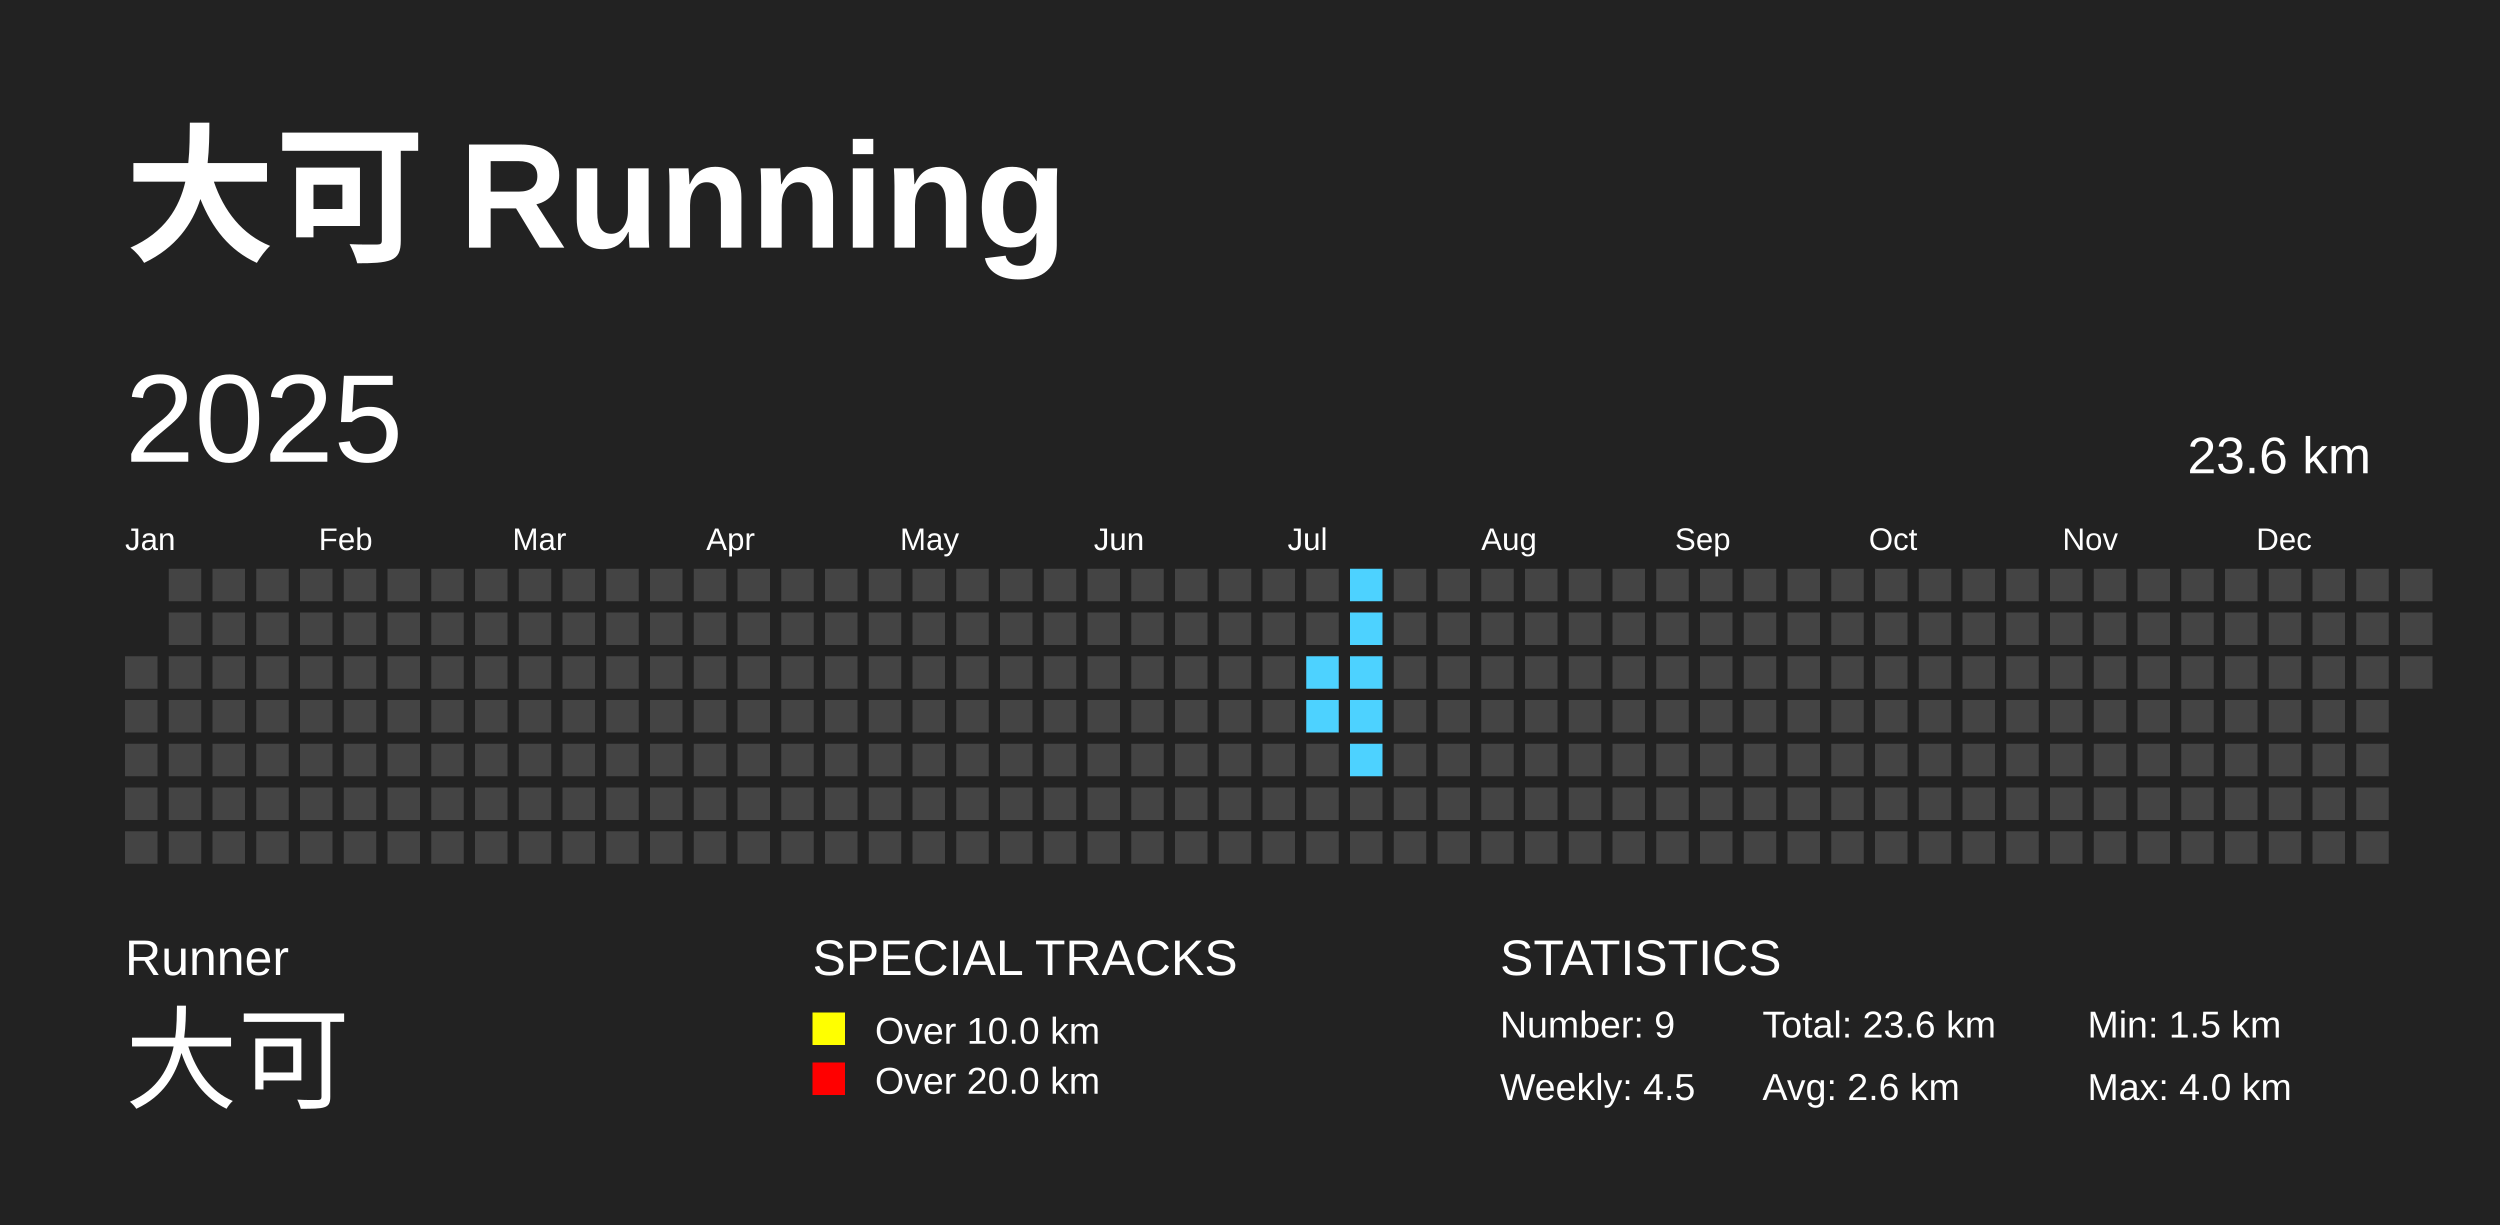
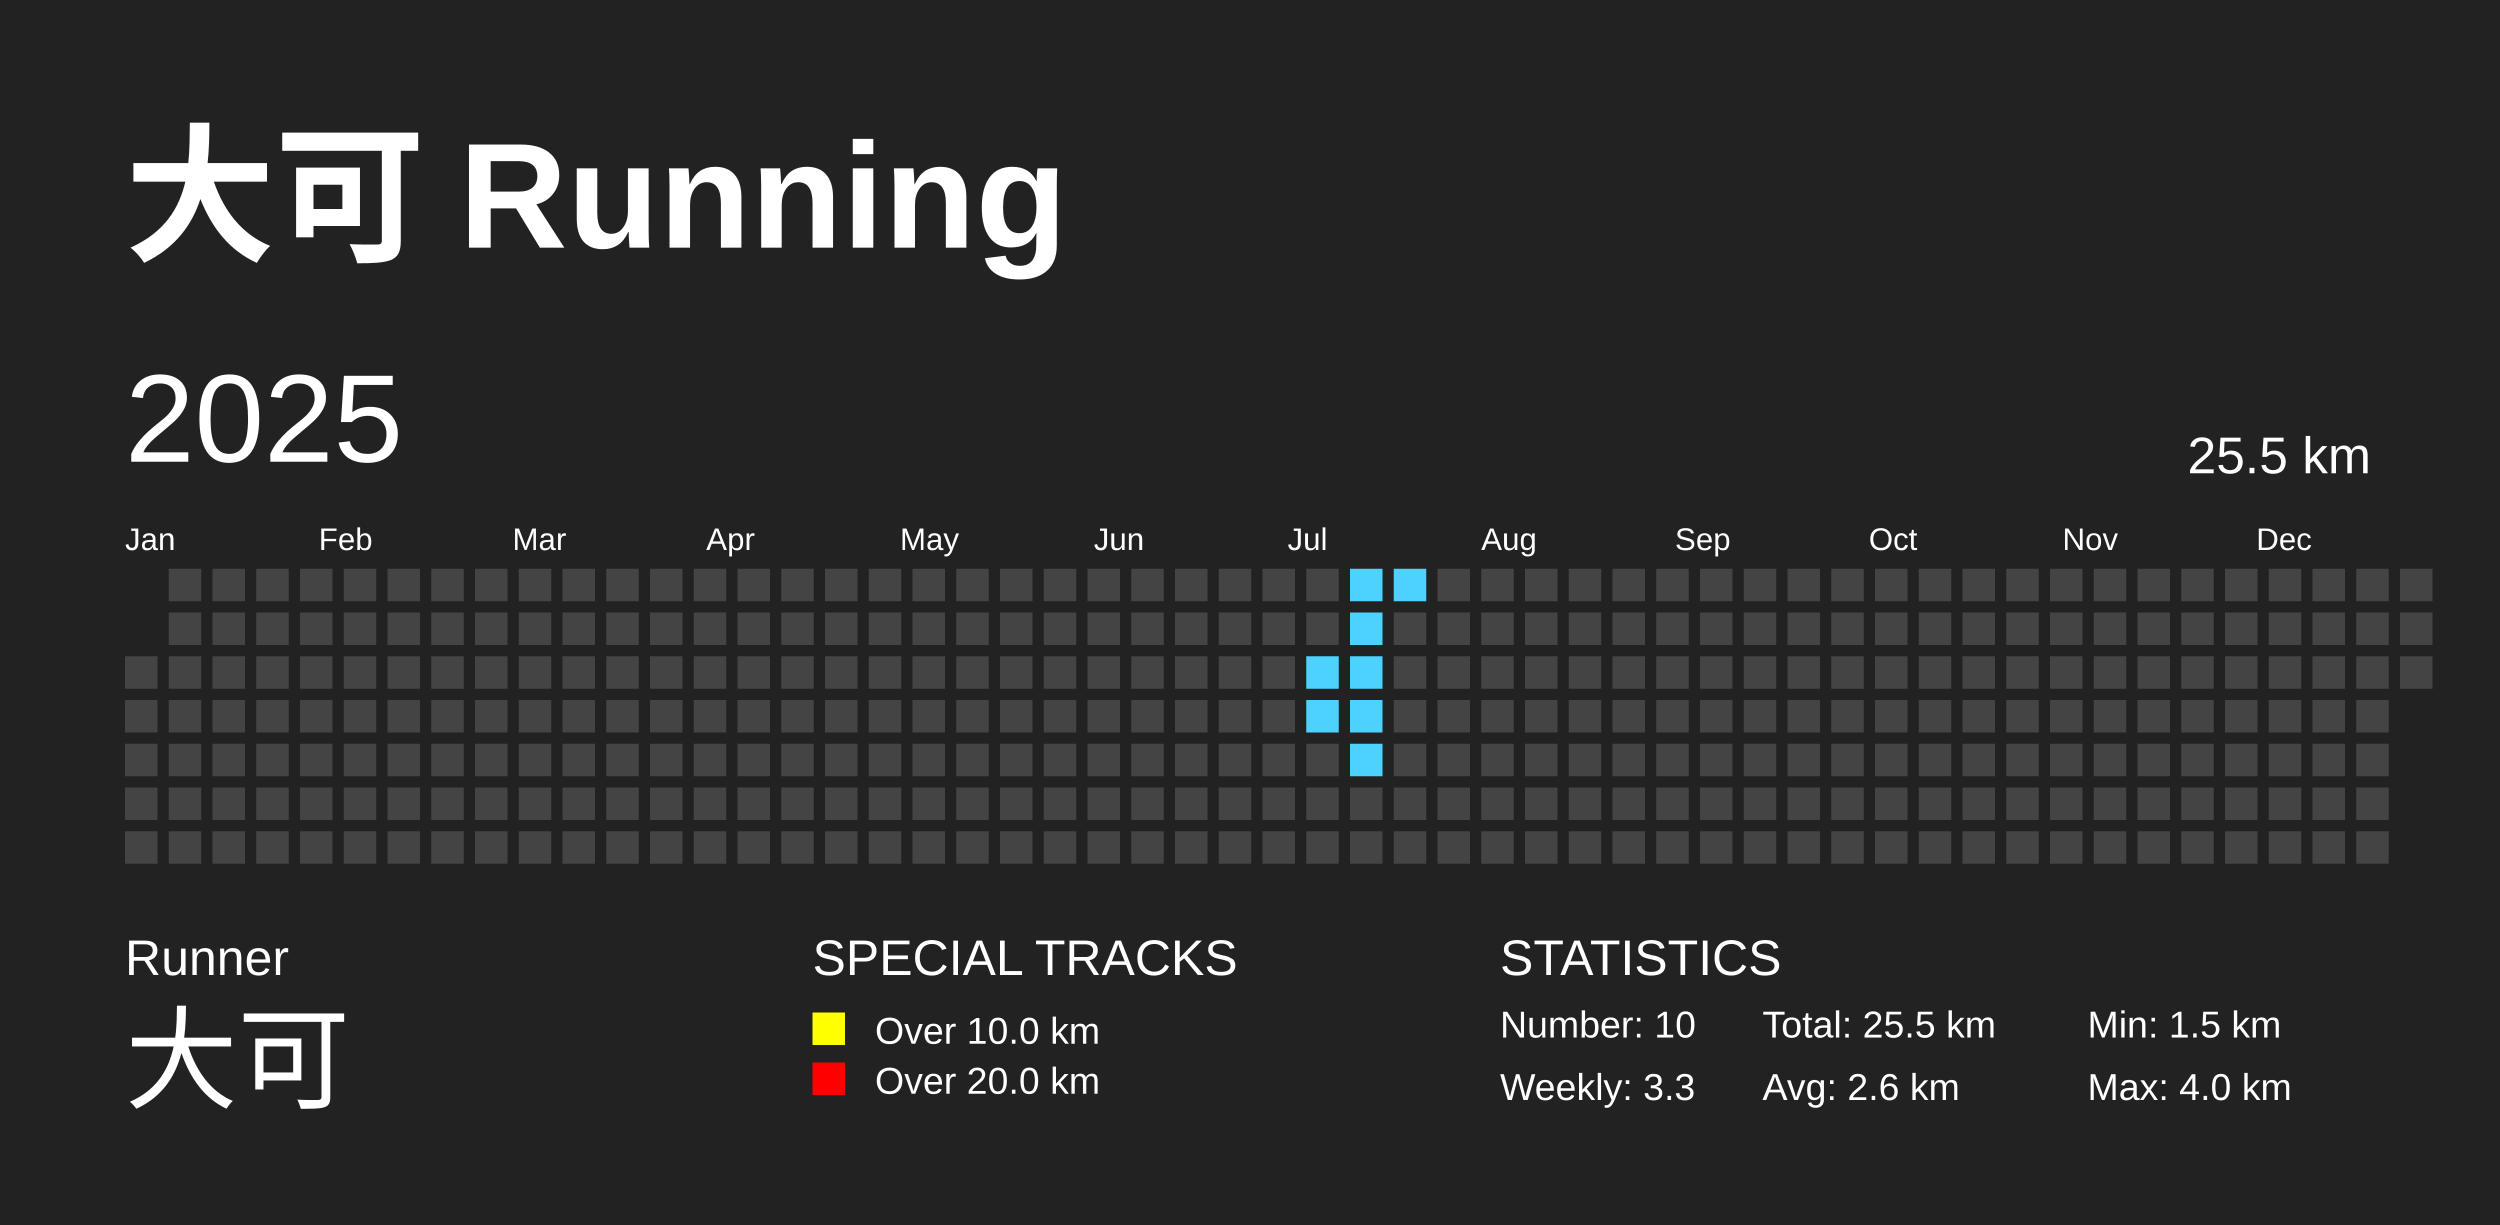
<svg xmlns="http://www.w3.org/2000/svg" baseProfile="full" height="98mm" version="1.1" viewBox="0,0,200,98" width="200mm">
  <defs />
  <rect fill="#222222" height="98" width="200" x="0" y="0" />
  <text fill="#FFFFFF" style="font-size:12px; font-family:Arial; font-weight:bold;" x="10" y="20">大可 Running</text>
  <text fill="#FFFFFF" style="font-size:4px; font-family:Arial" x="10" y="78">Runner</text>
  <text fill="#FFFFFF" style="font-size:9px; font-family:Arial" x="10" y="88">大可</text>
  <text fill="#FFFFFF" style="font-size:4px; font-family:Arial" x="65" y="78">SPECIAL TRACKS</text>
  <rect fill="yellow" height="2.6" width="2.6" x="65" y="81" />
  <text fill="#FFFFFF" style="font-size:3px; font-family:Arial" x="70" y="83.5">Over 10.0 km</text>
  <rect fill="red" height="2.6" width="2.6" x="65" y="85" />
  <text fill="#FFFFFF" style="font-size:3px; font-family:Arial" x="70" y="87.5">Over 20.0 km</text>
  <text fill="#FFFFFF" style="font-size:4px; font-family:Arial" x="120" y="78">STATISTICS</text>
-   <text fill="#FFFFFF" style="font-size:3px; font-family:Arial" x="120" y="83">Number: 9</text>
-   <text fill="#FFFFFF" style="font-size:3px; font-family:Arial" x="120" y="88">Weekly: 4.5</text>
-   <text fill="#FFFFFF" style="font-size:3px; font-family:Arial" x="141" y="83">Total: 23.6 km</text>
+   <text fill="#FFFFFF" style="font-size:3px; font-family:Arial" x="120" y="83">Number: 10</text>
+   <text fill="#FFFFFF" style="font-size:3px; font-family:Arial" x="120" y="88">Weekly: 3.3</text>
+   <text fill="#FFFFFF" style="font-size:3px; font-family:Arial" x="141" y="83">Total: 25.5 km</text>
  <text fill="#FFFFFF" style="font-size:3px; font-family:Arial" x="141" y="88">Avg: 2.6 km</text>
  <text fill="#FFFFFF" style="font-size:3px; font-family:Arial" x="167" y="83">Min: 1.5 km</text>
  <text fill="#FFFFFF" style="font-size:3px; font-family:Arial" x="167" y="88">Max: 4.0 km</text>
  <text dominant-baseline="hanging" fill="#FFFFFF" style="font-size:10.0px; font-family:Arial;" x="10" y="30">2025</text>
-   <text dominant-baseline="hanging" fill="#FFFFFF" style="font-size:4.125px; font-family:Arial;" x="175" y="35">23.6 km</text>
+   <text dominant-baseline="hanging" fill="#FFFFFF" style="font-size:4.125px; font-family:Arial;" x="175" y="35">25.5 km</text>
  <text fill="#FFFFFF" style="font-size:2.5px; font-family:Arial" x="10.0" y="44">Jan</text>
  <text fill="#FFFFFF" style="font-size:2.5px; font-family:Arial" x="25.5" y="44">Feb</text>
  <text fill="#FFFFFF" style="font-size:2.5px; font-family:Arial" x="41.0" y="44">Mar</text>
  <text fill="#FFFFFF" style="font-size:2.5px; font-family:Arial" x="56.5" y="44">Apr</text>
  <text fill="#FFFFFF" style="font-size:2.5px; font-family:Arial" x="72.0" y="44">May</text>
  <text fill="#FFFFFF" style="font-size:2.5px; font-family:Arial" x="87.5" y="44">Jun</text>
  <text fill="#FFFFFF" style="font-size:2.5px; font-family:Arial" x="103.0" y="44">Jul</text>
  <text fill="#FFFFFF" style="font-size:2.5px; font-family:Arial" x="118.5" y="44">Aug</text>
  <text fill="#FFFFFF" style="font-size:2.5px; font-family:Arial" x="134.0" y="44">Sep</text>
  <text fill="#FFFFFF" style="font-size:2.5px; font-family:Arial" x="149.5" y="44">Oct</text>
  <text fill="#FFFFFF" style="font-size:2.5px; font-family:Arial" x="165.0" y="44">Nov</text>
  <text fill="#FFFFFF" style="font-size:2.5px; font-family:Arial" x="180.5" y="44">Dec</text>
  <rect fill="#444444" height="2.6" width="2.6" x="10.0" y="52.5" />
  <rect fill="#444444" height="2.6" width="2.6" x="10.0" y="56.0" />
  <rect fill="#444444" height="2.6" width="2.6" x="10.0" y="59.5" />
  <rect fill="#444444" height="2.6" width="2.6" x="10.0" y="63.0" />
  <rect fill="#444444" height="2.6" width="2.6" x="10.0" y="66.5" />
  <rect fill="#444444" height="2.6" width="2.6" x="13.5" y="45.5" />
  <rect fill="#444444" height="2.6" width="2.6" x="13.5" y="49.0" />
  <rect fill="#444444" height="2.6" width="2.6" x="13.5" y="52.5" />
  <rect fill="#444444" height="2.6" width="2.6" x="13.5" y="56.0" />
  <rect fill="#444444" height="2.6" width="2.6" x="13.5" y="59.5" />
  <rect fill="#444444" height="2.6" width="2.6" x="13.5" y="63.0" />
  <rect fill="#444444" height="2.6" width="2.6" x="13.5" y="66.5" />
  <rect fill="#444444" height="2.6" width="2.6" x="17.0" y="45.5" />
  <rect fill="#444444" height="2.6" width="2.6" x="17.0" y="49.0" />
  <rect fill="#444444" height="2.6" width="2.6" x="17.0" y="52.5" />
  <rect fill="#444444" height="2.6" width="2.6" x="17.0" y="56.0" />
  <rect fill="#444444" height="2.6" width="2.6" x="17.0" y="59.5" />
  <rect fill="#444444" height="2.6" width="2.6" x="17.0" y="63.0" />
  <rect fill="#444444" height="2.6" width="2.6" x="17.0" y="66.5" />
  <rect fill="#444444" height="2.6" width="2.6" x="20.5" y="45.5" />
  <rect fill="#444444" height="2.6" width="2.6" x="20.5" y="49.0" />
  <rect fill="#444444" height="2.6" width="2.6" x="20.5" y="52.5" />
  <rect fill="#444444" height="2.6" width="2.6" x="20.5" y="56.0" />
  <rect fill="#444444" height="2.6" width="2.6" x="20.5" y="59.5" />
  <rect fill="#444444" height="2.6" width="2.6" x="20.5" y="63.0" />
  <rect fill="#444444" height="2.6" width="2.6" x="20.5" y="66.5" />
  <rect fill="#444444" height="2.6" width="2.6" x="24.0" y="45.5" />
  <rect fill="#444444" height="2.6" width="2.6" x="24.0" y="49.0" />
  <rect fill="#444444" height="2.6" width="2.6" x="24.0" y="52.5" />
  <rect fill="#444444" height="2.6" width="2.6" x="24.0" y="56.0" />
  <rect fill="#444444" height="2.6" width="2.6" x="24.0" y="59.5" />
  <rect fill="#444444" height="2.6" width="2.6" x="24.0" y="63.0" />
  <rect fill="#444444" height="2.6" width="2.6" x="24.0" y="66.5" />
  <rect fill="#444444" height="2.6" width="2.6" x="27.5" y="45.5" />
  <rect fill="#444444" height="2.6" width="2.6" x="27.5" y="49.0" />
  <rect fill="#444444" height="2.6" width="2.6" x="27.5" y="52.5" />
  <rect fill="#444444" height="2.6" width="2.6" x="27.5" y="56.0" />
  <rect fill="#444444" height="2.6" width="2.6" x="27.5" y="59.5" />
  <rect fill="#444444" height="2.6" width="2.6" x="27.5" y="63.0" />
  <rect fill="#444444" height="2.6" width="2.6" x="27.5" y="66.5" />
  <rect fill="#444444" height="2.6" width="2.6" x="31.0" y="45.5" />
  <rect fill="#444444" height="2.6" width="2.6" x="31.0" y="49.0" />
  <rect fill="#444444" height="2.6" width="2.6" x="31.0" y="52.5" />
  <rect fill="#444444" height="2.6" width="2.6" x="31.0" y="56.0" />
  <rect fill="#444444" height="2.6" width="2.6" x="31.0" y="59.5" />
  <rect fill="#444444" height="2.6" width="2.6" x="31.0" y="63.0" />
  <rect fill="#444444" height="2.6" width="2.6" x="31.0" y="66.5" />
  <rect fill="#444444" height="2.6" width="2.6" x="34.5" y="45.5" />
  <rect fill="#444444" height="2.6" width="2.6" x="34.5" y="49.0" />
  <rect fill="#444444" height="2.6" width="2.6" x="34.5" y="52.5" />
  <rect fill="#444444" height="2.6" width="2.6" x="34.5" y="56.0" />
  <rect fill="#444444" height="2.6" width="2.6" x="34.5" y="59.5" />
  <rect fill="#444444" height="2.6" width="2.6" x="34.5" y="63.0" />
  <rect fill="#444444" height="2.6" width="2.6" x="34.5" y="66.5" />
  <rect fill="#444444" height="2.6" width="2.6" x="38.0" y="45.5" />
  <rect fill="#444444" height="2.6" width="2.6" x="38.0" y="49.0" />
  <rect fill="#444444" height="2.6" width="2.6" x="38.0" y="52.5" />
  <rect fill="#444444" height="2.6" width="2.6" x="38.0" y="56.0" />
  <rect fill="#444444" height="2.6" width="2.6" x="38.0" y="59.5" />
  <rect fill="#444444" height="2.6" width="2.6" x="38.0" y="63.0" />
  <rect fill="#444444" height="2.6" width="2.6" x="38.0" y="66.5" />
  <rect fill="#444444" height="2.6" width="2.6" x="41.5" y="45.5" />
  <rect fill="#444444" height="2.6" width="2.6" x="41.5" y="49.0" />
  <rect fill="#444444" height="2.6" width="2.6" x="41.5" y="52.5" />
  <rect fill="#444444" height="2.6" width="2.6" x="41.5" y="56.0" />
  <rect fill="#444444" height="2.6" width="2.6" x="41.5" y="59.5" />
  <rect fill="#444444" height="2.6" width="2.6" x="41.5" y="63.0" />
  <rect fill="#444444" height="2.6" width="2.6" x="41.5" y="66.5" />
  <rect fill="#444444" height="2.6" width="2.6" x="45.0" y="45.5" />
  <rect fill="#444444" height="2.6" width="2.6" x="45.0" y="49.0" />
  <rect fill="#444444" height="2.6" width="2.6" x="45.0" y="52.5" />
  <rect fill="#444444" height="2.6" width="2.6" x="45.0" y="56.0" />
  <rect fill="#444444" height="2.6" width="2.6" x="45.0" y="59.5" />
  <rect fill="#444444" height="2.6" width="2.6" x="45.0" y="63.0" />
  <rect fill="#444444" height="2.6" width="2.6" x="45.0" y="66.5" />
  <rect fill="#444444" height="2.6" width="2.6" x="48.5" y="45.5" />
  <rect fill="#444444" height="2.6" width="2.6" x="48.5" y="49.0" />
  <rect fill="#444444" height="2.6" width="2.6" x="48.5" y="52.5" />
  <rect fill="#444444" height="2.6" width="2.6" x="48.5" y="56.0" />
  <rect fill="#444444" height="2.6" width="2.6" x="48.5" y="59.5" />
  <rect fill="#444444" height="2.6" width="2.6" x="48.5" y="63.0" />
  <rect fill="#444444" height="2.6" width="2.6" x="48.5" y="66.5" />
  <rect fill="#444444" height="2.6" width="2.6" x="52.0" y="45.5" />
  <rect fill="#444444" height="2.6" width="2.6" x="52.0" y="49.0" />
  <rect fill="#444444" height="2.6" width="2.6" x="52.0" y="52.5" />
  <rect fill="#444444" height="2.6" width="2.6" x="52.0" y="56.0" />
  <rect fill="#444444" height="2.6" width="2.6" x="52.0" y="59.5" />
  <rect fill="#444444" height="2.6" width="2.6" x="52.0" y="63.0" />
  <rect fill="#444444" height="2.6" width="2.6" x="52.0" y="66.5" />
  <rect fill="#444444" height="2.6" width="2.6" x="55.5" y="45.5" />
  <rect fill="#444444" height="2.6" width="2.6" x="55.5" y="49.0" />
  <rect fill="#444444" height="2.6" width="2.6" x="55.5" y="52.5" />
  <rect fill="#444444" height="2.6" width="2.6" x="55.5" y="56.0" />
  <rect fill="#444444" height="2.6" width="2.6" x="55.5" y="59.5" />
  <rect fill="#444444" height="2.6" width="2.6" x="55.5" y="63.0" />
  <rect fill="#444444" height="2.6" width="2.6" x="55.5" y="66.5" />
  <rect fill="#444444" height="2.6" width="2.6" x="59.0" y="45.5" />
  <rect fill="#444444" height="2.6" width="2.6" x="59.0" y="49.0" />
  <rect fill="#444444" height="2.6" width="2.6" x="59.0" y="52.5" />
  <rect fill="#444444" height="2.6" width="2.6" x="59.0" y="56.0" />
  <rect fill="#444444" height="2.6" width="2.6" x="59.0" y="59.5" />
  <rect fill="#444444" height="2.6" width="2.6" x="59.0" y="63.0" />
  <rect fill="#444444" height="2.6" width="2.6" x="59.0" y="66.5" />
  <rect fill="#444444" height="2.6" width="2.6" x="62.5" y="45.5" />
  <rect fill="#444444" height="2.6" width="2.6" x="62.5" y="49.0" />
  <rect fill="#444444" height="2.6" width="2.6" x="62.5" y="52.5" />
  <rect fill="#444444" height="2.6" width="2.6" x="62.5" y="56.0" />
  <rect fill="#444444" height="2.6" width="2.6" x="62.5" y="59.5" />
  <rect fill="#444444" height="2.6" width="2.6" x="62.5" y="63.0" />
  <rect fill="#444444" height="2.6" width="2.6" x="62.5" y="66.5" />
  <rect fill="#444444" height="2.6" width="2.6" x="66.0" y="45.5" />
  <rect fill="#444444" height="2.6" width="2.6" x="66.0" y="49.0" />
  <rect fill="#444444" height="2.6" width="2.6" x="66.0" y="52.5" />
  <rect fill="#444444" height="2.6" width="2.6" x="66.0" y="56.0" />
  <rect fill="#444444" height="2.6" width="2.6" x="66.0" y="59.5" />
  <rect fill="#444444" height="2.6" width="2.6" x="66.0" y="63.0" />
  <rect fill="#444444" height="2.6" width="2.6" x="66.0" y="66.5" />
  <rect fill="#444444" height="2.6" width="2.6" x="69.5" y="45.5" />
  <rect fill="#444444" height="2.6" width="2.6" x="69.5" y="49.0" />
  <rect fill="#444444" height="2.6" width="2.6" x="69.5" y="52.5" />
  <rect fill="#444444" height="2.6" width="2.6" x="69.5" y="56.0" />
  <rect fill="#444444" height="2.6" width="2.6" x="69.5" y="59.5" />
  <rect fill="#444444" height="2.6" width="2.6" x="69.5" y="63.0" />
  <rect fill="#444444" height="2.6" width="2.6" x="69.5" y="66.5" />
  <rect fill="#444444" height="2.6" width="2.6" x="73.0" y="45.5" />
  <rect fill="#444444" height="2.6" width="2.6" x="73.0" y="49.0" />
  <rect fill="#444444" height="2.6" width="2.6" x="73.0" y="52.5" />
  <rect fill="#444444" height="2.6" width="2.6" x="73.0" y="56.0" />
  <rect fill="#444444" height="2.6" width="2.6" x="73.0" y="59.5" />
  <rect fill="#444444" height="2.6" width="2.6" x="73.0" y="63.0" />
  <rect fill="#444444" height="2.6" width="2.6" x="73.0" y="66.5" />
  <rect fill="#444444" height="2.6" width="2.6" x="76.5" y="45.5" />
  <rect fill="#444444" height="2.6" width="2.6" x="76.5" y="49.0" />
  <rect fill="#444444" height="2.6" width="2.6" x="76.5" y="52.5" />
  <rect fill="#444444" height="2.6" width="2.6" x="76.5" y="56.0" />
  <rect fill="#444444" height="2.6" width="2.6" x="76.5" y="59.5" />
  <rect fill="#444444" height="2.6" width="2.6" x="76.5" y="63.0" />
  <rect fill="#444444" height="2.6" width="2.6" x="76.5" y="66.5" />
  <rect fill="#444444" height="2.6" width="2.6" x="80.0" y="45.5" />
  <rect fill="#444444" height="2.6" width="2.6" x="80.0" y="49.0" />
  <rect fill="#444444" height="2.6" width="2.6" x="80.0" y="52.5" />
  <rect fill="#444444" height="2.6" width="2.6" x="80.0" y="56.0" />
  <rect fill="#444444" height="2.6" width="2.6" x="80.0" y="59.5" />
  <rect fill="#444444" height="2.6" width="2.6" x="80.0" y="63.0" />
  <rect fill="#444444" height="2.6" width="2.6" x="80.0" y="66.5" />
  <rect fill="#444444" height="2.6" width="2.6" x="83.5" y="45.5" />
  <rect fill="#444444" height="2.6" width="2.6" x="83.5" y="49.0" />
  <rect fill="#444444" height="2.6" width="2.6" x="83.5" y="52.5" />
  <rect fill="#444444" height="2.6" width="2.6" x="83.5" y="56.0" />
  <rect fill="#444444" height="2.6" width="2.6" x="83.5" y="59.5" />
  <rect fill="#444444" height="2.6" width="2.6" x="83.5" y="63.0" />
  <rect fill="#444444" height="2.6" width="2.6" x="83.5" y="66.5" />
  <rect fill="#444444" height="2.6" width="2.6" x="87.0" y="45.5" />
  <rect fill="#444444" height="2.6" width="2.6" x="87.0" y="49.0" />
  <rect fill="#444444" height="2.6" width="2.6" x="87.0" y="52.5" />
  <rect fill="#444444" height="2.6" width="2.6" x="87.0" y="56.0" />
  <rect fill="#444444" height="2.6" width="2.6" x="87.0" y="59.5" />
  <rect fill="#444444" height="2.6" width="2.6" x="87.0" y="63.0" />
  <rect fill="#444444" height="2.6" width="2.6" x="87.0" y="66.5" />
  <rect fill="#444444" height="2.6" width="2.6" x="90.5" y="45.5" />
  <rect fill="#444444" height="2.6" width="2.6" x="90.5" y="49.0" />
  <rect fill="#444444" height="2.6" width="2.6" x="90.5" y="52.5" />
  <rect fill="#444444" height="2.6" width="2.6" x="90.5" y="56.0" />
  <rect fill="#444444" height="2.6" width="2.6" x="90.5" y="59.5" />
  <rect fill="#444444" height="2.6" width="2.6" x="90.5" y="63.0" />
  <rect fill="#444444" height="2.6" width="2.6" x="90.5" y="66.5" />
  <rect fill="#444444" height="2.6" width="2.6" x="94.0" y="45.5" />
  <rect fill="#444444" height="2.6" width="2.6" x="94.0" y="49.0" />
  <rect fill="#444444" height="2.6" width="2.6" x="94.0" y="52.5" />
  <rect fill="#444444" height="2.6" width="2.6" x="94.0" y="56.0" />
  <rect fill="#444444" height="2.6" width="2.6" x="94.0" y="59.5" />
  <rect fill="#444444" height="2.6" width="2.6" x="94.0" y="63.0" />
  <rect fill="#444444" height="2.6" width="2.6" x="94.0" y="66.5" />
  <rect fill="#444444" height="2.6" width="2.6" x="97.5" y="45.5" />
  <rect fill="#444444" height="2.6" width="2.6" x="97.5" y="49.0" />
  <rect fill="#444444" height="2.6" width="2.6" x="97.5" y="52.5" />
  <rect fill="#444444" height="2.6" width="2.6" x="97.5" y="56.0" />
  <rect fill="#444444" height="2.6" width="2.6" x="97.5" y="59.5" />
  <rect fill="#444444" height="2.6" width="2.6" x="97.5" y="63.0" />
  <rect fill="#444444" height="2.6" width="2.6" x="97.5" y="66.5" />
  <rect fill="#444444" height="2.6" width="2.6" x="101.0" y="45.5" />
  <rect fill="#444444" height="2.6" width="2.6" x="101.0" y="49.0" />
  <rect fill="#444444" height="2.6" width="2.6" x="101.0" y="52.5" />
  <rect fill="#444444" height="2.6" width="2.6" x="101.0" y="56.0" />
  <rect fill="#444444" height="2.6" width="2.6" x="101.0" y="59.5" />
  <rect fill="#444444" height="2.6" width="2.6" x="101.0" y="63.0" />
  <rect fill="#444444" height="2.6" width="2.6" x="101.0" y="66.5" />
  <rect fill="#444444" height="2.6" width="2.6" x="104.5" y="45.5" />
  <rect fill="#444444" height="2.6" width="2.6" x="104.5" y="49.0" />
  <rect fill="#4DD2FF" height="2.6" width="2.6" x="104.5" y="52.5" />
  <rect fill="#4DD2FF" height="2.6" width="2.6" x="104.5" y="56.0" />
  <rect fill="#444444" height="2.6" width="2.6" x="104.5" y="59.5" />
  <rect fill="#444444" height="2.6" width="2.6" x="104.5" y="63.0" />
  <rect fill="#444444" height="2.6" width="2.6" x="104.5" y="66.5" />
  <rect fill="#4DD2FF" height="2.6" width="2.6" x="108.0" y="45.5" />
  <rect fill="#4DD2FF" height="2.6" width="2.6" x="108.0" y="49.0" />
  <rect fill="#4DD2FF" height="2.6" width="2.6" x="108.0" y="52.5" />
  <rect fill="#4DD2FF" height="2.6" width="2.6" x="108.0" y="56.0" />
  <rect fill="#4DD2FF" height="2.6" width="2.6" x="108.0" y="59.5" />
  <rect fill="#444444" height="2.6" width="2.6" x="108.0" y="63.0" />
  <rect fill="#444444" height="2.6" width="2.6" x="108.0" y="66.5" />
-   <rect fill="#444444" height="2.6" width="2.6" x="111.5" y="45.5" />
+   <rect fill="#4DD2FF" height="2.6" width="2.6" x="111.5" y="45.5" />
  <rect fill="#444444" height="2.6" width="2.6" x="111.5" y="49.0" />
  <rect fill="#444444" height="2.6" width="2.6" x="111.5" y="52.5" />
  <rect fill="#444444" height="2.6" width="2.6" x="111.5" y="56.0" />
  <rect fill="#444444" height="2.6" width="2.6" x="111.5" y="59.5" />
  <rect fill="#444444" height="2.6" width="2.6" x="111.5" y="63.0" />
  <rect fill="#444444" height="2.6" width="2.6" x="111.5" y="66.5" />
  <rect fill="#444444" height="2.6" width="2.6" x="115.0" y="45.5" />
  <rect fill="#444444" height="2.6" width="2.6" x="115.0" y="49.0" />
  <rect fill="#444444" height="2.6" width="2.6" x="115.0" y="52.5" />
  <rect fill="#444444" height="2.6" width="2.6" x="115.0" y="56.0" />
  <rect fill="#444444" height="2.6" width="2.6" x="115.0" y="59.5" />
  <rect fill="#444444" height="2.6" width="2.6" x="115.0" y="63.0" />
  <rect fill="#444444" height="2.6" width="2.6" x="115.0" y="66.5" />
  <rect fill="#444444" height="2.6" width="2.6" x="118.5" y="45.5" />
  <rect fill="#444444" height="2.6" width="2.6" x="118.5" y="49.0" />
  <rect fill="#444444" height="2.6" width="2.6" x="118.5" y="52.5" />
  <rect fill="#444444" height="2.6" width="2.6" x="118.5" y="56.0" />
  <rect fill="#444444" height="2.6" width="2.6" x="118.5" y="59.5" />
  <rect fill="#444444" height="2.6" width="2.6" x="118.5" y="63.0" />
  <rect fill="#444444" height="2.6" width="2.6" x="118.5" y="66.5" />
  <rect fill="#444444" height="2.6" width="2.6" x="122.0" y="45.5" />
  <rect fill="#444444" height="2.6" width="2.6" x="122.0" y="49.0" />
  <rect fill="#444444" height="2.6" width="2.6" x="122.0" y="52.5" />
  <rect fill="#444444" height="2.6" width="2.6" x="122.0" y="56.0" />
  <rect fill="#444444" height="2.6" width="2.6" x="122.0" y="59.5" />
  <rect fill="#444444" height="2.6" width="2.6" x="122.0" y="63.0" />
  <rect fill="#444444" height="2.6" width="2.6" x="122.0" y="66.5" />
  <rect fill="#444444" height="2.6" width="2.6" x="125.5" y="45.5" />
  <rect fill="#444444" height="2.6" width="2.6" x="125.5" y="49.0" />
  <rect fill="#444444" height="2.6" width="2.6" x="125.5" y="52.5" />
  <rect fill="#444444" height="2.6" width="2.6" x="125.5" y="56.0" />
  <rect fill="#444444" height="2.6" width="2.6" x="125.5" y="59.5" />
  <rect fill="#444444" height="2.6" width="2.6" x="125.5" y="63.0" />
  <rect fill="#444444" height="2.6" width="2.6" x="125.5" y="66.5" />
  <rect fill="#444444" height="2.6" width="2.6" x="129.0" y="45.5" />
  <rect fill="#444444" height="2.6" width="2.6" x="129.0" y="49.0" />
  <rect fill="#444444" height="2.6" width="2.6" x="129.0" y="52.5" />
  <rect fill="#444444" height="2.6" width="2.6" x="129.0" y="56.0" />
  <rect fill="#444444" height="2.6" width="2.6" x="129.0" y="59.5" />
  <rect fill="#444444" height="2.6" width="2.6" x="129.0" y="63.0" />
  <rect fill="#444444" height="2.6" width="2.6" x="129.0" y="66.5" />
  <rect fill="#444444" height="2.6" width="2.6" x="132.5" y="45.5" />
  <rect fill="#444444" height="2.6" width="2.6" x="132.5" y="49.0" />
  <rect fill="#444444" height="2.6" width="2.6" x="132.5" y="52.5" />
  <rect fill="#444444" height="2.6" width="2.6" x="132.5" y="56.0" />
  <rect fill="#444444" height="2.6" width="2.6" x="132.5" y="59.5" />
  <rect fill="#444444" height="2.6" width="2.6" x="132.5" y="63.0" />
  <rect fill="#444444" height="2.6" width="2.6" x="132.5" y="66.5" />
  <rect fill="#444444" height="2.6" width="2.6" x="136.0" y="45.5" />
  <rect fill="#444444" height="2.6" width="2.6" x="136.0" y="49.0" />
  <rect fill="#444444" height="2.6" width="2.6" x="136.0" y="52.5" />
  <rect fill="#444444" height="2.6" width="2.6" x="136.0" y="56.0" />
  <rect fill="#444444" height="2.6" width="2.6" x="136.0" y="59.5" />
  <rect fill="#444444" height="2.6" width="2.6" x="136.0" y="63.0" />
  <rect fill="#444444" height="2.6" width="2.6" x="136.0" y="66.5" />
  <rect fill="#444444" height="2.6" width="2.6" x="139.5" y="45.5" />
  <rect fill="#444444" height="2.6" width="2.6" x="139.5" y="49.0" />
  <rect fill="#444444" height="2.6" width="2.6" x="139.5" y="52.5" />
  <rect fill="#444444" height="2.6" width="2.6" x="139.5" y="56.0" />
  <rect fill="#444444" height="2.6" width="2.6" x="139.5" y="59.5" />
  <rect fill="#444444" height="2.6" width="2.6" x="139.5" y="63.0" />
  <rect fill="#444444" height="2.6" width="2.6" x="139.5" y="66.5" />
  <rect fill="#444444" height="2.6" width="2.6" x="143.0" y="45.5" />
  <rect fill="#444444" height="2.6" width="2.6" x="143.0" y="49.0" />
  <rect fill="#444444" height="2.6" width="2.6" x="143.0" y="52.5" />
  <rect fill="#444444" height="2.6" width="2.6" x="143.0" y="56.0" />
  <rect fill="#444444" height="2.6" width="2.6" x="143.0" y="59.5" />
  <rect fill="#444444" height="2.6" width="2.6" x="143.0" y="63.0" />
  <rect fill="#444444" height="2.6" width="2.6" x="143.0" y="66.5" />
  <rect fill="#444444" height="2.6" width="2.6" x="146.5" y="45.5" />
  <rect fill="#444444" height="2.6" width="2.6" x="146.5" y="49.0" />
  <rect fill="#444444" height="2.6" width="2.6" x="146.5" y="52.5" />
  <rect fill="#444444" height="2.6" width="2.6" x="146.5" y="56.0" />
  <rect fill="#444444" height="2.6" width="2.6" x="146.5" y="59.5" />
  <rect fill="#444444" height="2.6" width="2.6" x="146.5" y="63.0" />
  <rect fill="#444444" height="2.6" width="2.6" x="146.5" y="66.5" />
  <rect fill="#444444" height="2.6" width="2.6" x="150.0" y="45.5" />
  <rect fill="#444444" height="2.6" width="2.6" x="150.0" y="49.0" />
  <rect fill="#444444" height="2.6" width="2.6" x="150.0" y="52.5" />
  <rect fill="#444444" height="2.6" width="2.6" x="150.0" y="56.0" />
  <rect fill="#444444" height="2.6" width="2.6" x="150.0" y="59.5" />
  <rect fill="#444444" height="2.6" width="2.6" x="150.0" y="63.0" />
  <rect fill="#444444" height="2.6" width="2.6" x="150.0" y="66.5" />
  <rect fill="#444444" height="2.6" width="2.6" x="153.5" y="45.5" />
  <rect fill="#444444" height="2.6" width="2.6" x="153.5" y="49.0" />
  <rect fill="#444444" height="2.6" width="2.6" x="153.5" y="52.5" />
  <rect fill="#444444" height="2.6" width="2.6" x="153.5" y="56.0" />
  <rect fill="#444444" height="2.6" width="2.6" x="153.5" y="59.5" />
  <rect fill="#444444" height="2.6" width="2.6" x="153.5" y="63.0" />
  <rect fill="#444444" height="2.6" width="2.6" x="153.5" y="66.5" />
  <rect fill="#444444" height="2.6" width="2.6" x="157.0" y="45.5" />
  <rect fill="#444444" height="2.6" width="2.6" x="157.0" y="49.0" />
  <rect fill="#444444" height="2.6" width="2.6" x="157.0" y="52.5" />
  <rect fill="#444444" height="2.6" width="2.6" x="157.0" y="56.0" />
  <rect fill="#444444" height="2.6" width="2.6" x="157.0" y="59.5" />
  <rect fill="#444444" height="2.6" width="2.6" x="157.0" y="63.0" />
  <rect fill="#444444" height="2.6" width="2.6" x="157.0" y="66.5" />
  <rect fill="#444444" height="2.6" width="2.6" x="160.5" y="45.5" />
  <rect fill="#444444" height="2.6" width="2.6" x="160.5" y="49.0" />
  <rect fill="#444444" height="2.6" width="2.6" x="160.5" y="52.5" />
  <rect fill="#444444" height="2.6" width="2.6" x="160.5" y="56.0" />
  <rect fill="#444444" height="2.6" width="2.6" x="160.5" y="59.5" />
  <rect fill="#444444" height="2.6" width="2.6" x="160.5" y="63.0" />
  <rect fill="#444444" height="2.6" width="2.6" x="160.5" y="66.5" />
  <rect fill="#444444" height="2.6" width="2.6" x="164.0" y="45.5" />
  <rect fill="#444444" height="2.6" width="2.6" x="164.0" y="49.0" />
  <rect fill="#444444" height="2.6" width="2.6" x="164.0" y="52.5" />
  <rect fill="#444444" height="2.6" width="2.6" x="164.0" y="56.0" />
  <rect fill="#444444" height="2.6" width="2.6" x="164.0" y="59.5" />
  <rect fill="#444444" height="2.6" width="2.6" x="164.0" y="63.0" />
  <rect fill="#444444" height="2.6" width="2.6" x="164.0" y="66.5" />
  <rect fill="#444444" height="2.6" width="2.6" x="167.5" y="45.5" />
  <rect fill="#444444" height="2.6" width="2.6" x="167.5" y="49.0" />
  <rect fill="#444444" height="2.6" width="2.6" x="167.5" y="52.5" />
  <rect fill="#444444" height="2.6" width="2.6" x="167.5" y="56.0" />
  <rect fill="#444444" height="2.6" width="2.6" x="167.5" y="59.5" />
  <rect fill="#444444" height="2.6" width="2.6" x="167.5" y="63.0" />
  <rect fill="#444444" height="2.6" width="2.6" x="167.5" y="66.5" />
  <rect fill="#444444" height="2.6" width="2.6" x="171.0" y="45.5" />
  <rect fill="#444444" height="2.6" width="2.6" x="171.0" y="49.0" />
  <rect fill="#444444" height="2.6" width="2.6" x="171.0" y="52.5" />
  <rect fill="#444444" height="2.6" width="2.6" x="171.0" y="56.0" />
  <rect fill="#444444" height="2.6" width="2.6" x="171.0" y="59.5" />
  <rect fill="#444444" height="2.6" width="2.6" x="171.0" y="63.0" />
  <rect fill="#444444" height="2.6" width="2.6" x="171.0" y="66.5" />
  <rect fill="#444444" height="2.6" width="2.6" x="174.5" y="45.5" />
  <rect fill="#444444" height="2.6" width="2.6" x="174.5" y="49.0" />
  <rect fill="#444444" height="2.6" width="2.6" x="174.5" y="52.5" />
  <rect fill="#444444" height="2.6" width="2.6" x="174.5" y="56.0" />
  <rect fill="#444444" height="2.6" width="2.6" x="174.5" y="59.5" />
  <rect fill="#444444" height="2.6" width="2.6" x="174.5" y="63.0" />
  <rect fill="#444444" height="2.6" width="2.6" x="174.5" y="66.5" />
  <rect fill="#444444" height="2.6" width="2.6" x="178.0" y="45.5" />
  <rect fill="#444444" height="2.6" width="2.6" x="178.0" y="49.0" />
  <rect fill="#444444" height="2.6" width="2.6" x="178.0" y="52.5" />
  <rect fill="#444444" height="2.6" width="2.6" x="178.0" y="56.0" />
  <rect fill="#444444" height="2.6" width="2.6" x="178.0" y="59.5" />
  <rect fill="#444444" height="2.6" width="2.6" x="178.0" y="63.0" />
  <rect fill="#444444" height="2.6" width="2.6" x="178.0" y="66.5" />
  <rect fill="#444444" height="2.6" width="2.6" x="181.5" y="45.5" />
  <rect fill="#444444" height="2.6" width="2.6" x="181.5" y="49.0" />
  <rect fill="#444444" height="2.6" width="2.6" x="181.5" y="52.5" />
  <rect fill="#444444" height="2.6" width="2.6" x="181.5" y="56.0" />
  <rect fill="#444444" height="2.6" width="2.6" x="181.5" y="59.5" />
  <rect fill="#444444" height="2.6" width="2.6" x="181.5" y="63.0" />
  <rect fill="#444444" height="2.6" width="2.6" x="181.5" y="66.5" />
  <rect fill="#444444" height="2.6" width="2.6" x="185.0" y="45.5" />
  <rect fill="#444444" height="2.6" width="2.6" x="185.0" y="49.0" />
  <rect fill="#444444" height="2.6" width="2.6" x="185.0" y="52.5" />
  <rect fill="#444444" height="2.6" width="2.6" x="185.0" y="56.0" />
  <rect fill="#444444" height="2.6" width="2.6" x="185.0" y="59.5" />
  <rect fill="#444444" height="2.6" width="2.6" x="185.0" y="63.0" />
  <rect fill="#444444" height="2.6" width="2.6" x="185.0" y="66.5" />
  <rect fill="#444444" height="2.6" width="2.6" x="188.5" y="45.5" />
  <rect fill="#444444" height="2.6" width="2.6" x="188.5" y="49.0" />
  <rect fill="#444444" height="2.6" width="2.6" x="188.5" y="52.5" />
  <rect fill="#444444" height="2.6" width="2.6" x="188.5" y="56.0" />
  <rect fill="#444444" height="2.6" width="2.6" x="188.5" y="59.5" />
  <rect fill="#444444" height="2.6" width="2.6" x="188.5" y="63.0" />
  <rect fill="#444444" height="2.6" width="2.6" x="188.5" y="66.5" />
  <rect fill="#444444" height="2.6" width="2.6" x="192.0" y="45.5" />
  <rect fill="#444444" height="2.6" width="2.6" x="192.0" y="49.0" />
  <rect fill="#444444" height="2.6" width="2.6" x="192.0" y="52.5" />
</svg>
